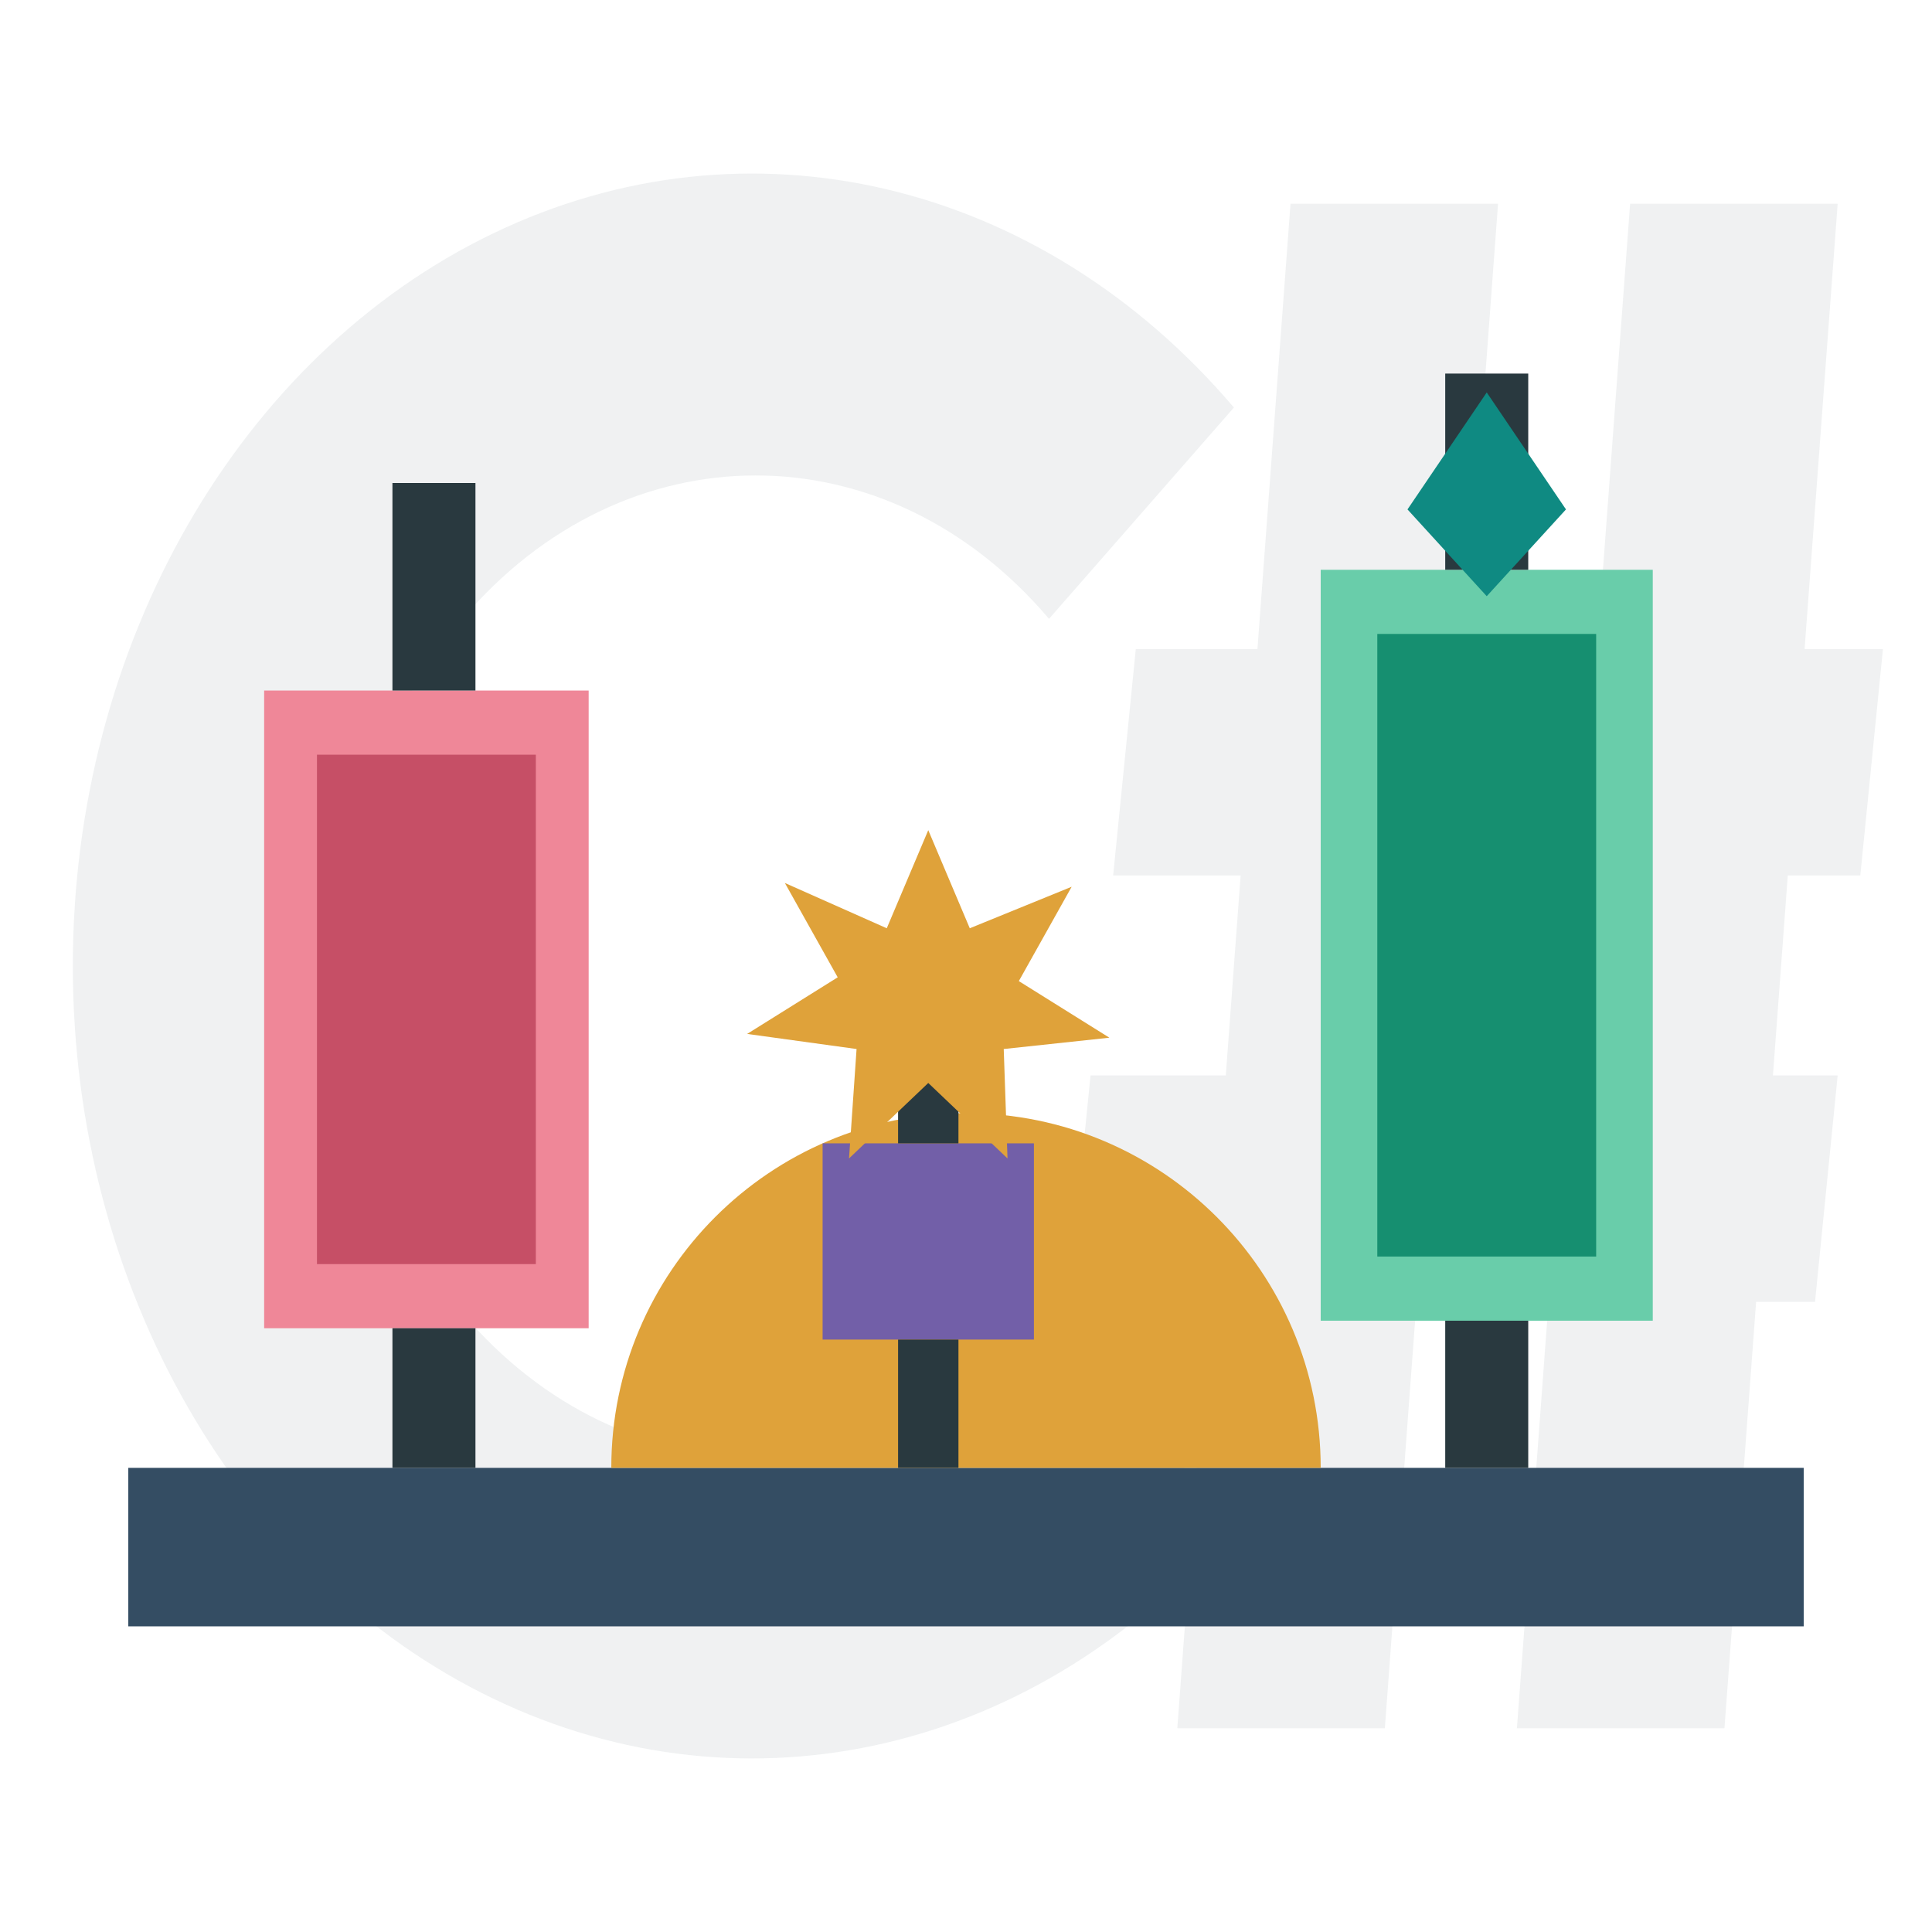
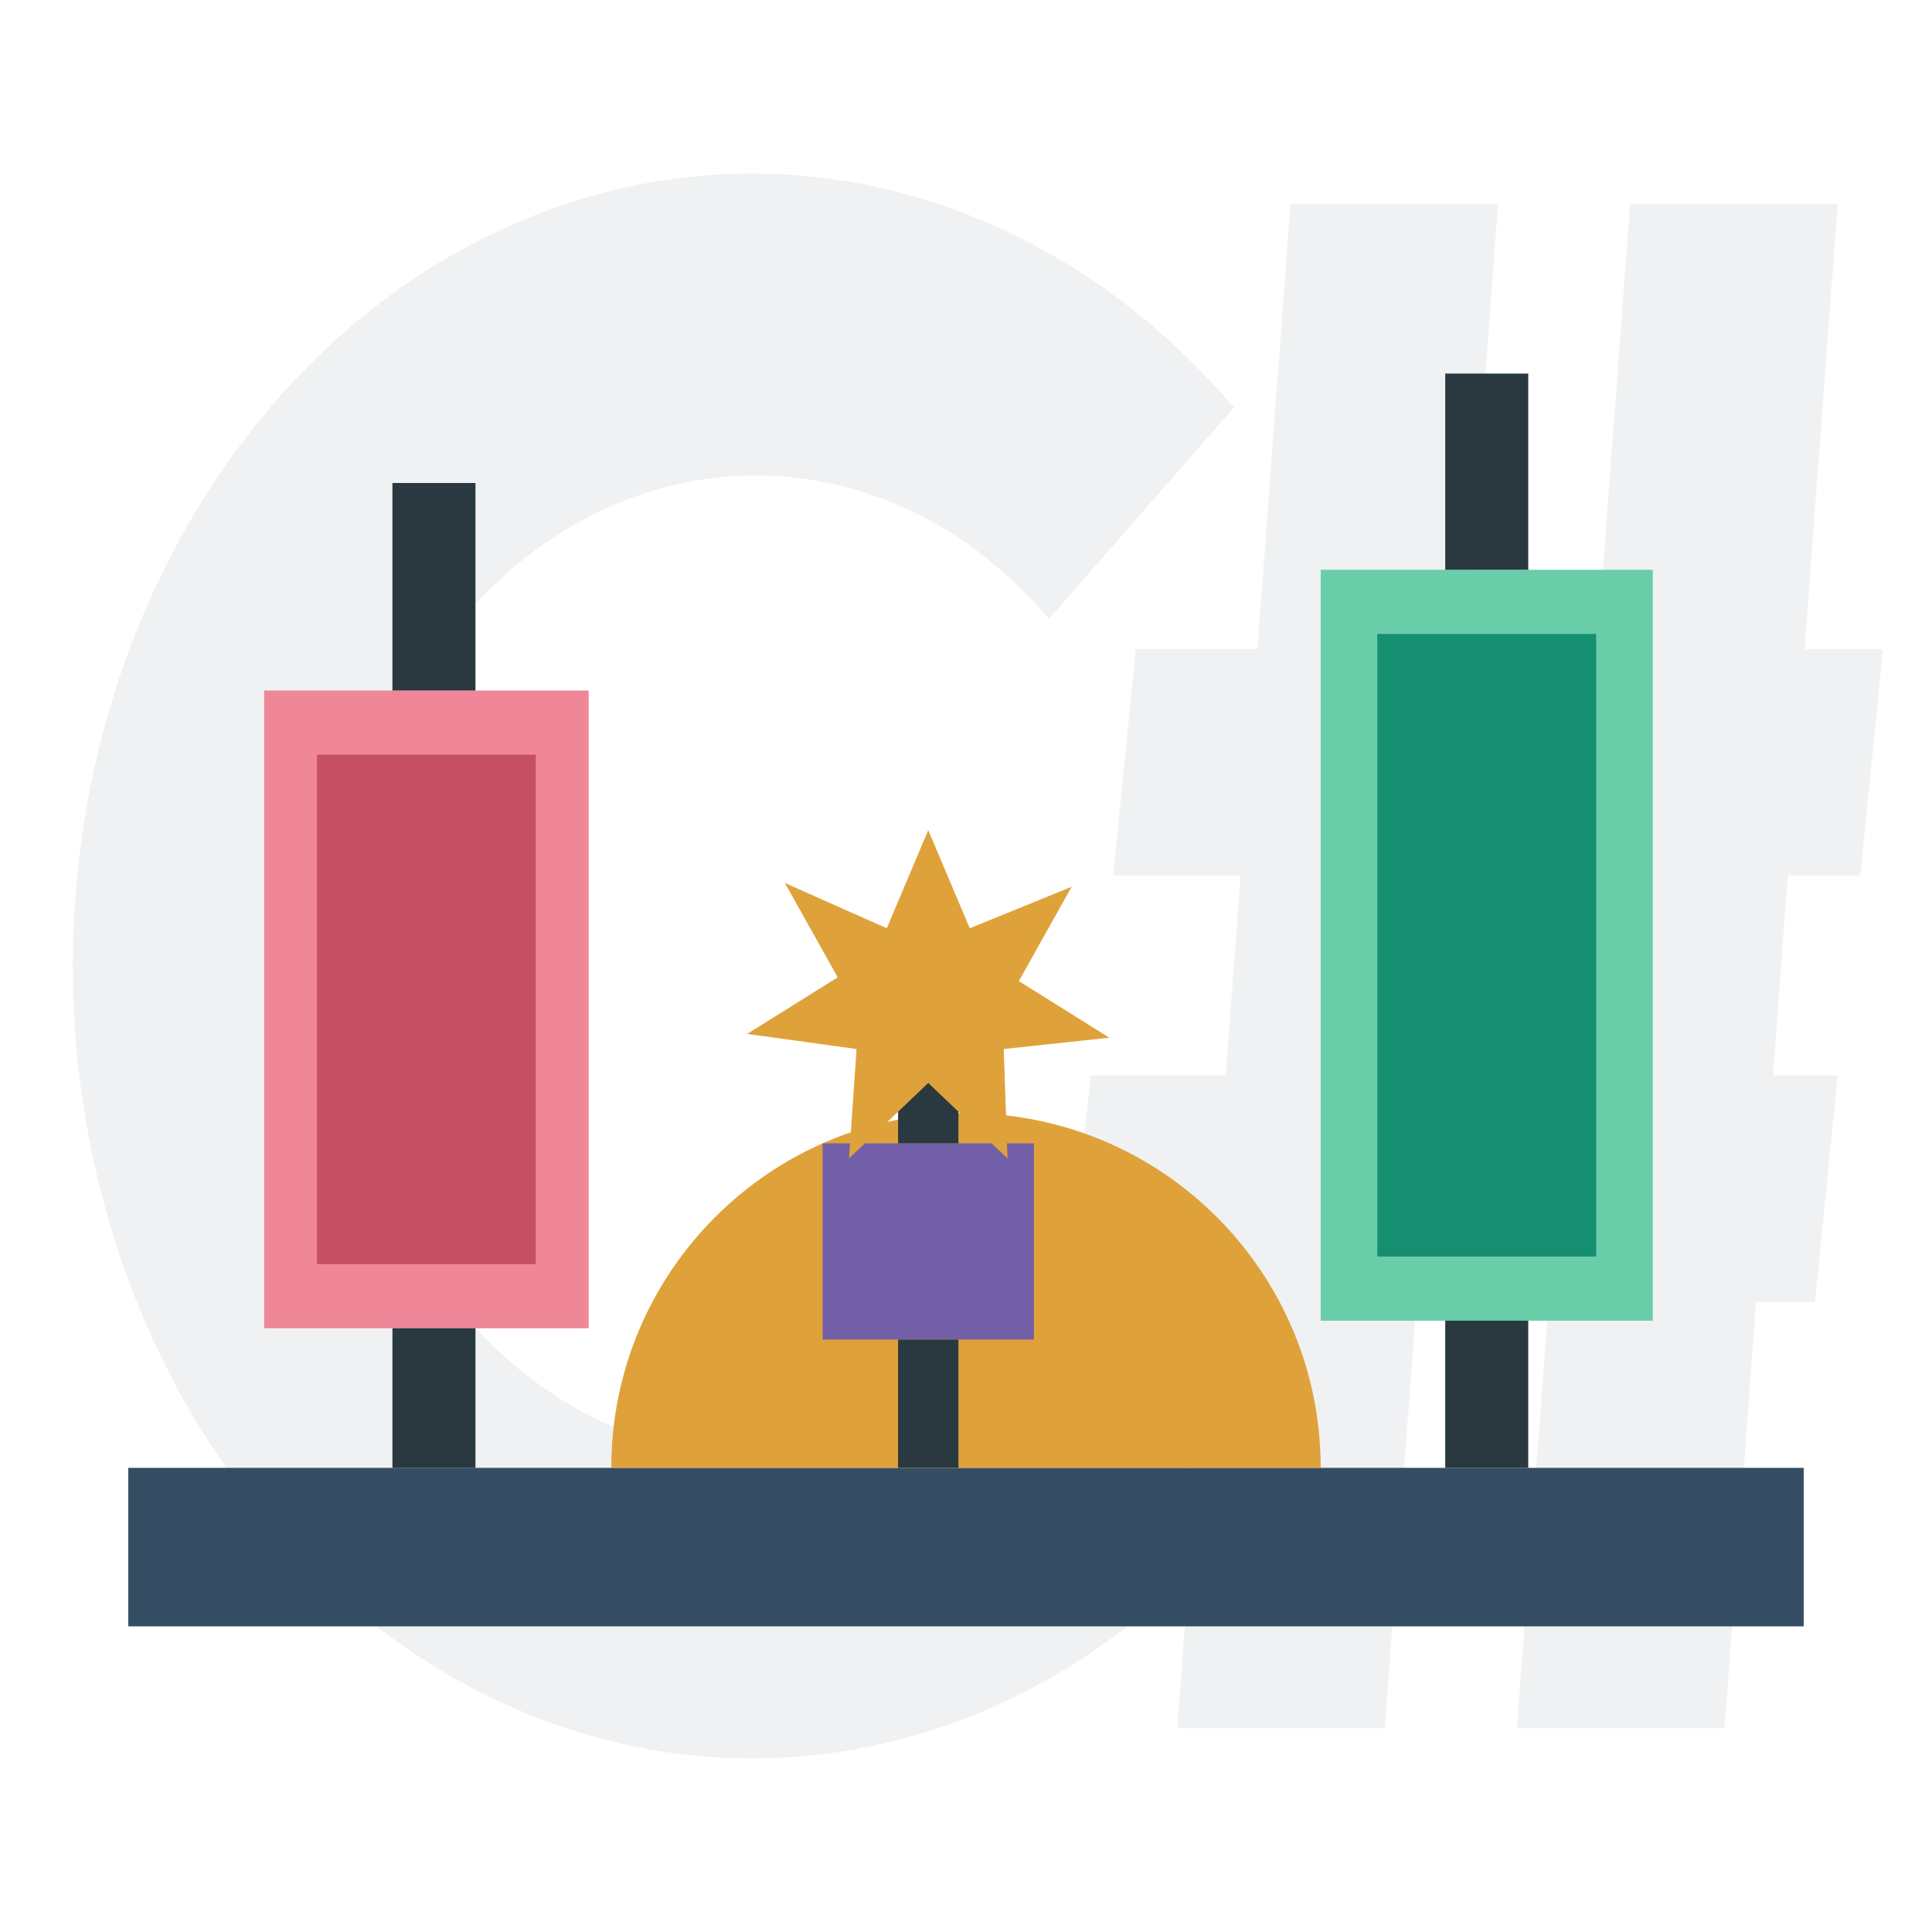
<svg xmlns="http://www.w3.org/2000/svg" viewBox="0 0 512 512" role="img" aria-labelledby="title description">
  <style>
    :root { color-scheme: light dark; }
    .language-mark { fill: #17323d; opacity: 0.07; }
    .python-upper { fill: #2874a6; opacity: 0.07; }
    .python-lower { fill: #aa8108; opacity: 0.07; }
    .primary { fill: #0f8a82; } .primary-light { fill: #62cec1; } .primary-shade { fill: #08645f; }
    .secondary { fill: #526f88; } .secondary-light { fill: #96aec3; } .secondary-shade { fill: #344d63; }
    .accent { fill: #dfa23a; } .positive { fill: #168f70; } .positive-light { fill: #69cdaa; }
    .negative { fill: #c64f66; } .negative-light { fill: #ef8798; }
    .violet { fill: #725fa8; } .violet-light { fill: #ad9dd1; }
    .neutral { fill: #29393f; } .pale { fill: #c9d5dc; } .shadow { fill: #14262c; opacity: 0.22; }
    @media (prefers-color-scheme: dark) {
      .language-mark { fill: #edf6f3; opacity: 0.08; }
      .python-upper { fill: #7ec5ed; opacity: 0.08; }
      .python-lower { fill: #f1ca50; opacity: 0.08; }
      .primary { fill: #42c9bd; } .primary-light { fill: #86e0d5; } .primary-shade { fill: #20948a; }
      .secondary { fill: #8aaac3; } .secondary-light { fill: #c0d2df; } .secondary-shade { fill: #5b7e99; }
      .accent { fill: #f2c45d; } .positive { fill: #4acb9e; } .positive-light { fill: #89e1bd; }
      .negative { fill: #f17c90; } .negative-light { fill: #ffabb7; }
      .violet { fill: #a99adb; } .violet-light { fill: #d0c5ed; }
      .neutral { fill: #e5efec; } .pale { fill: #728591; } .shadow { fill: #02090b; opacity: 0.34; }
    }
  </style>
  <g class="language-mark" aria-hidden="true">
    <path d="M327 108 A180 210 0 1 0 327 404 L278 348 A110 130 0 1 1 278 164 Z" />
    <path d="M342 54 L397 54 L367 458 L312 458 Z M432 54 L487 54 L457 458 L402 458 Z M301 172 L499 172 L493 232 L295 232 Z M289 285 L487 285 L481 345 L283 345 Z" />
  </g>
  <g aria-hidden="true">
    <path class="secondary-shade" d="M34 389 L478 389 L478 431 L34 431 Z" />
    <path class="accent" d="M162 389 A94 94 0 0 1 350 389 Z" />
    <path class="negative-light" d="M70 183 L156 183 L156 352 L70 352 Z" />
    <path class="negative" d="M84 200 L142 200 L142 335 L84 335 Z" />
    <path class="neutral" d="M104 128 L126 128 L126 183 L104 183 Z M104 352 L126 352 L126 389 L104 389 Z" />
    <path class="violet" d="M218 303 L274 303 L274 355 L218 355 Z" />
    <path class="neutral" d="M238 256 L254 256 L254 303 L238 303 Z M238 355 L254 355 L254 389 L238 389 Z" />
    <path class="positive-light" d="M350 151 L438 151 L438 350 L350 350 Z" />
    <path class="positive" d="M365 168 L423 168 L423 333 L365 333 Z" />
    <path class="neutral" d="M383 99 L405 99 L405 151 L383 151 Z M383 350 L405 350 L405 389 L383 389 Z" />
    <path class="accent" d="M235 246 L246 220 L257 246 L284 235 L270 260 L294 275 L266 278 L267 307 L246 287 L225 307 L227 278 L198 274 L222 259 L208 234 Z" />
-     <path class="primary" d="M373 135 L394 104 L415 135 L394 158 Z" />
  </g>
</svg>
